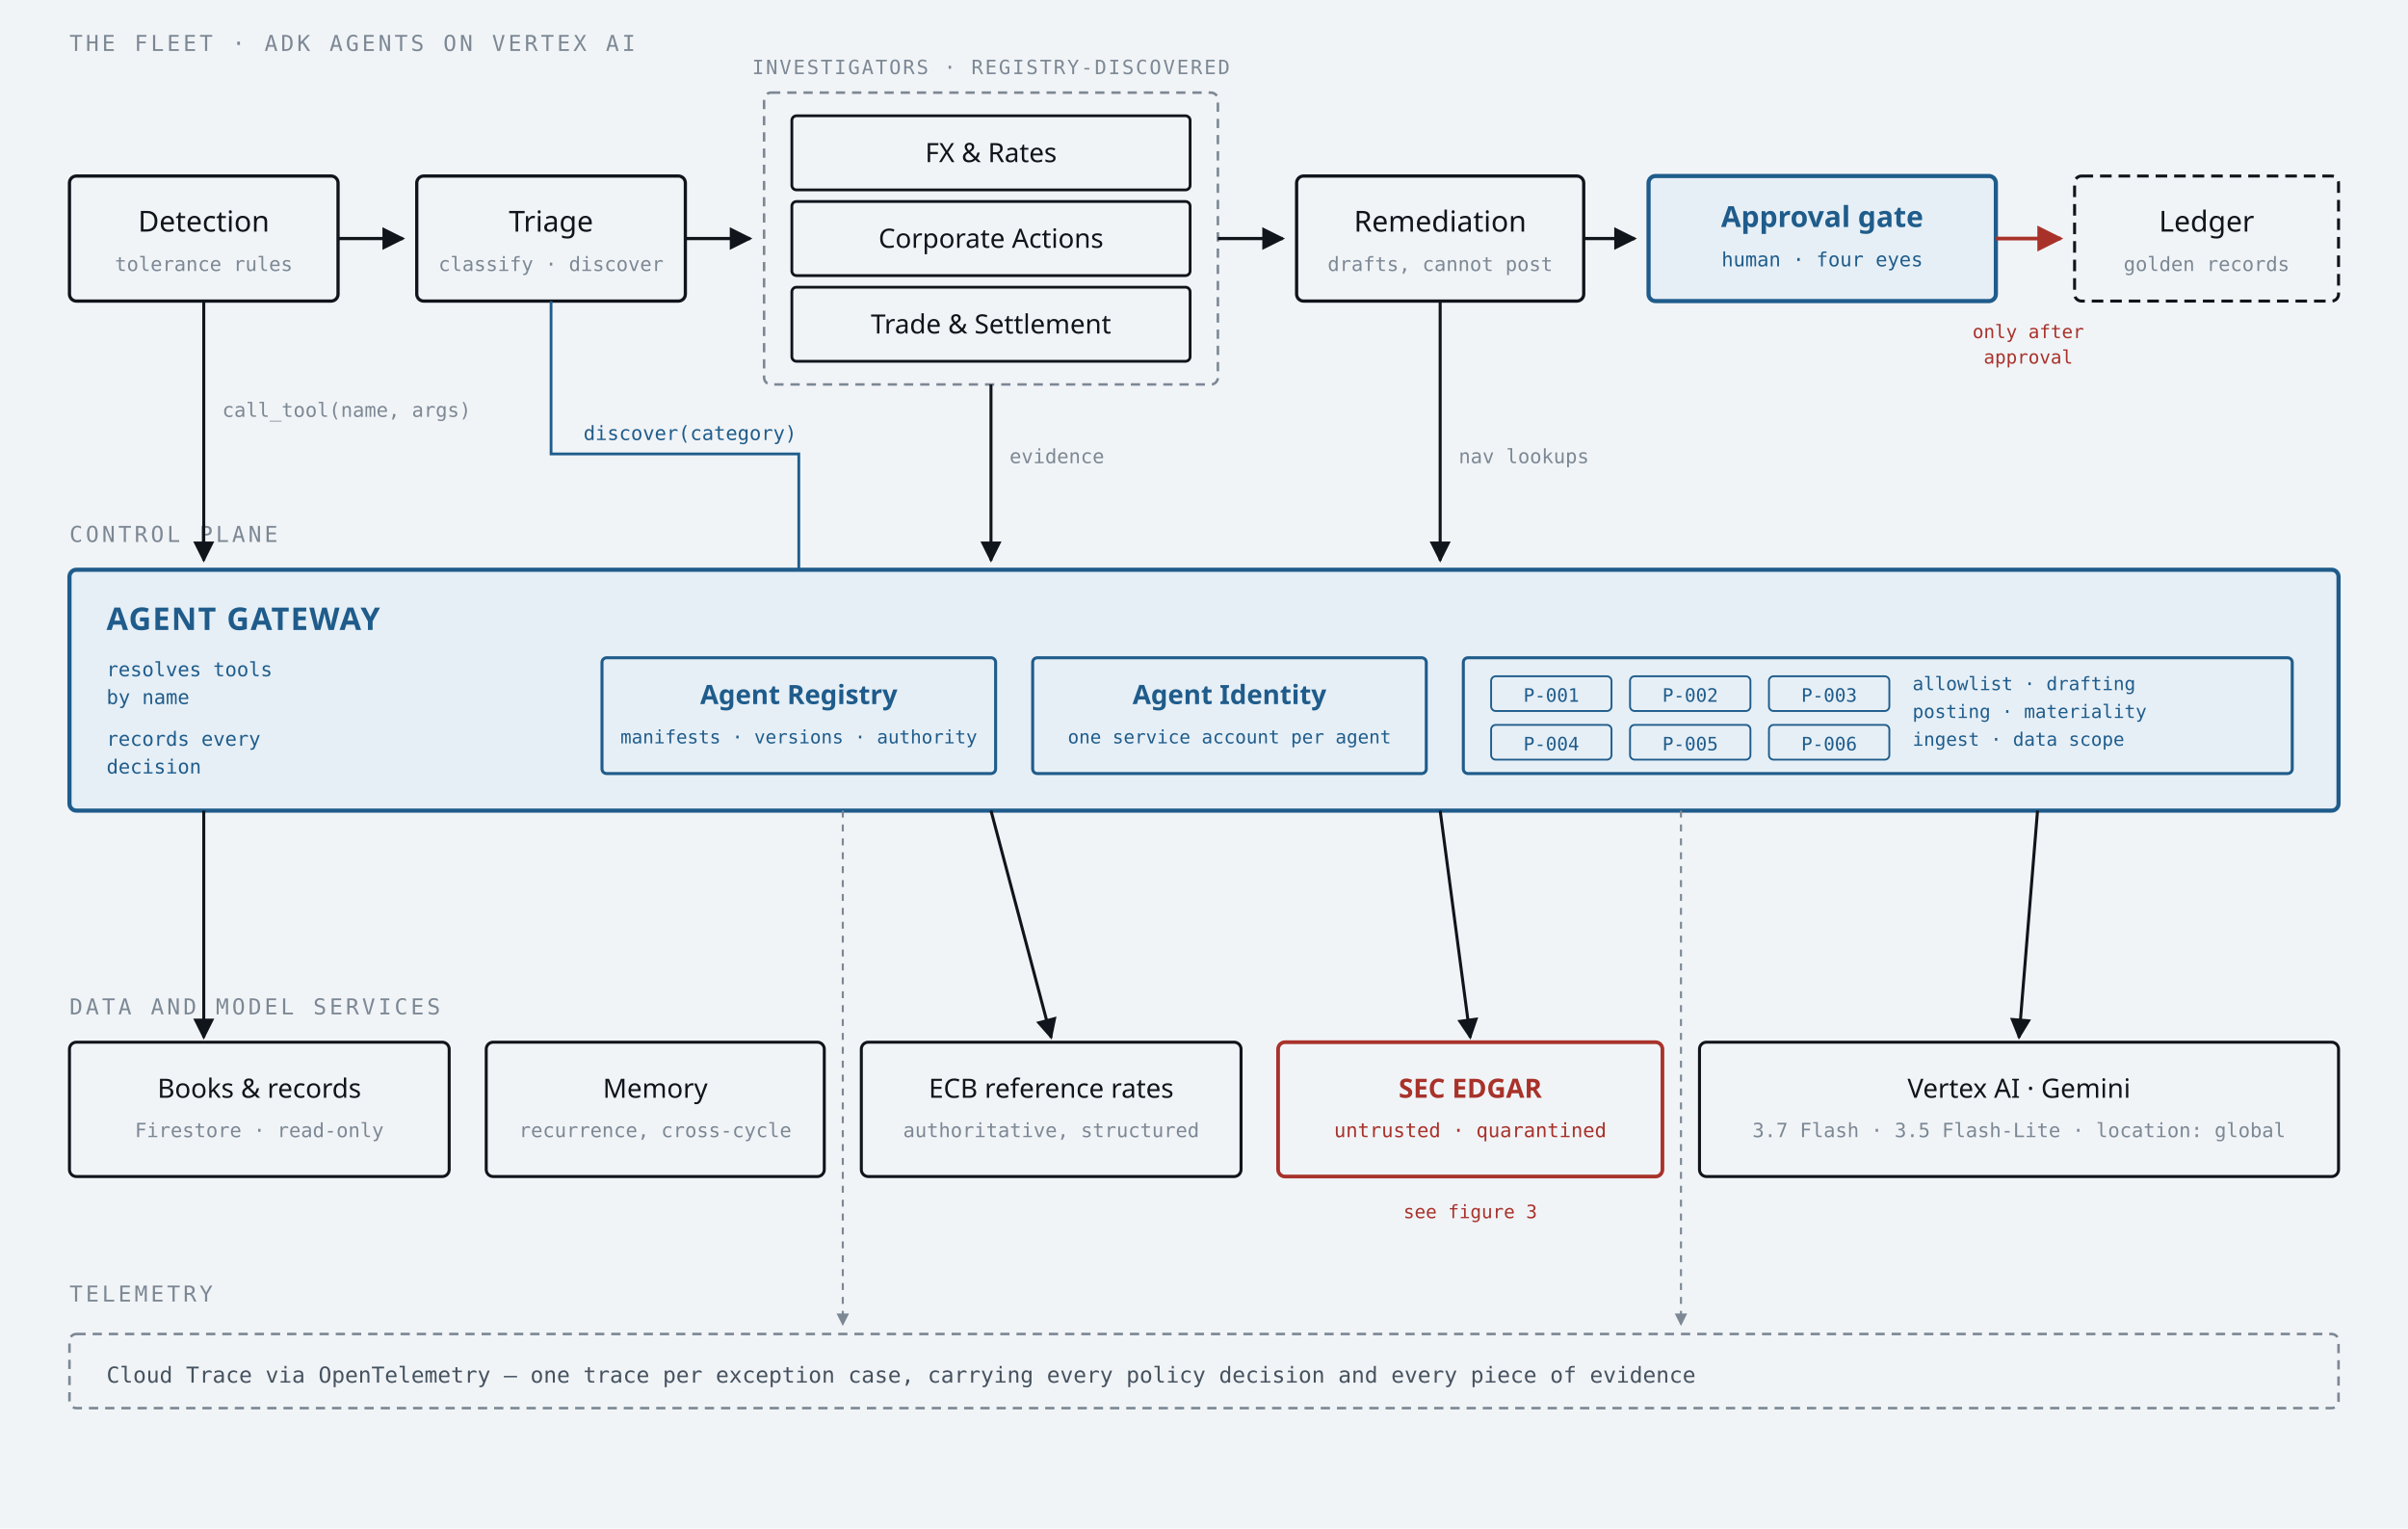
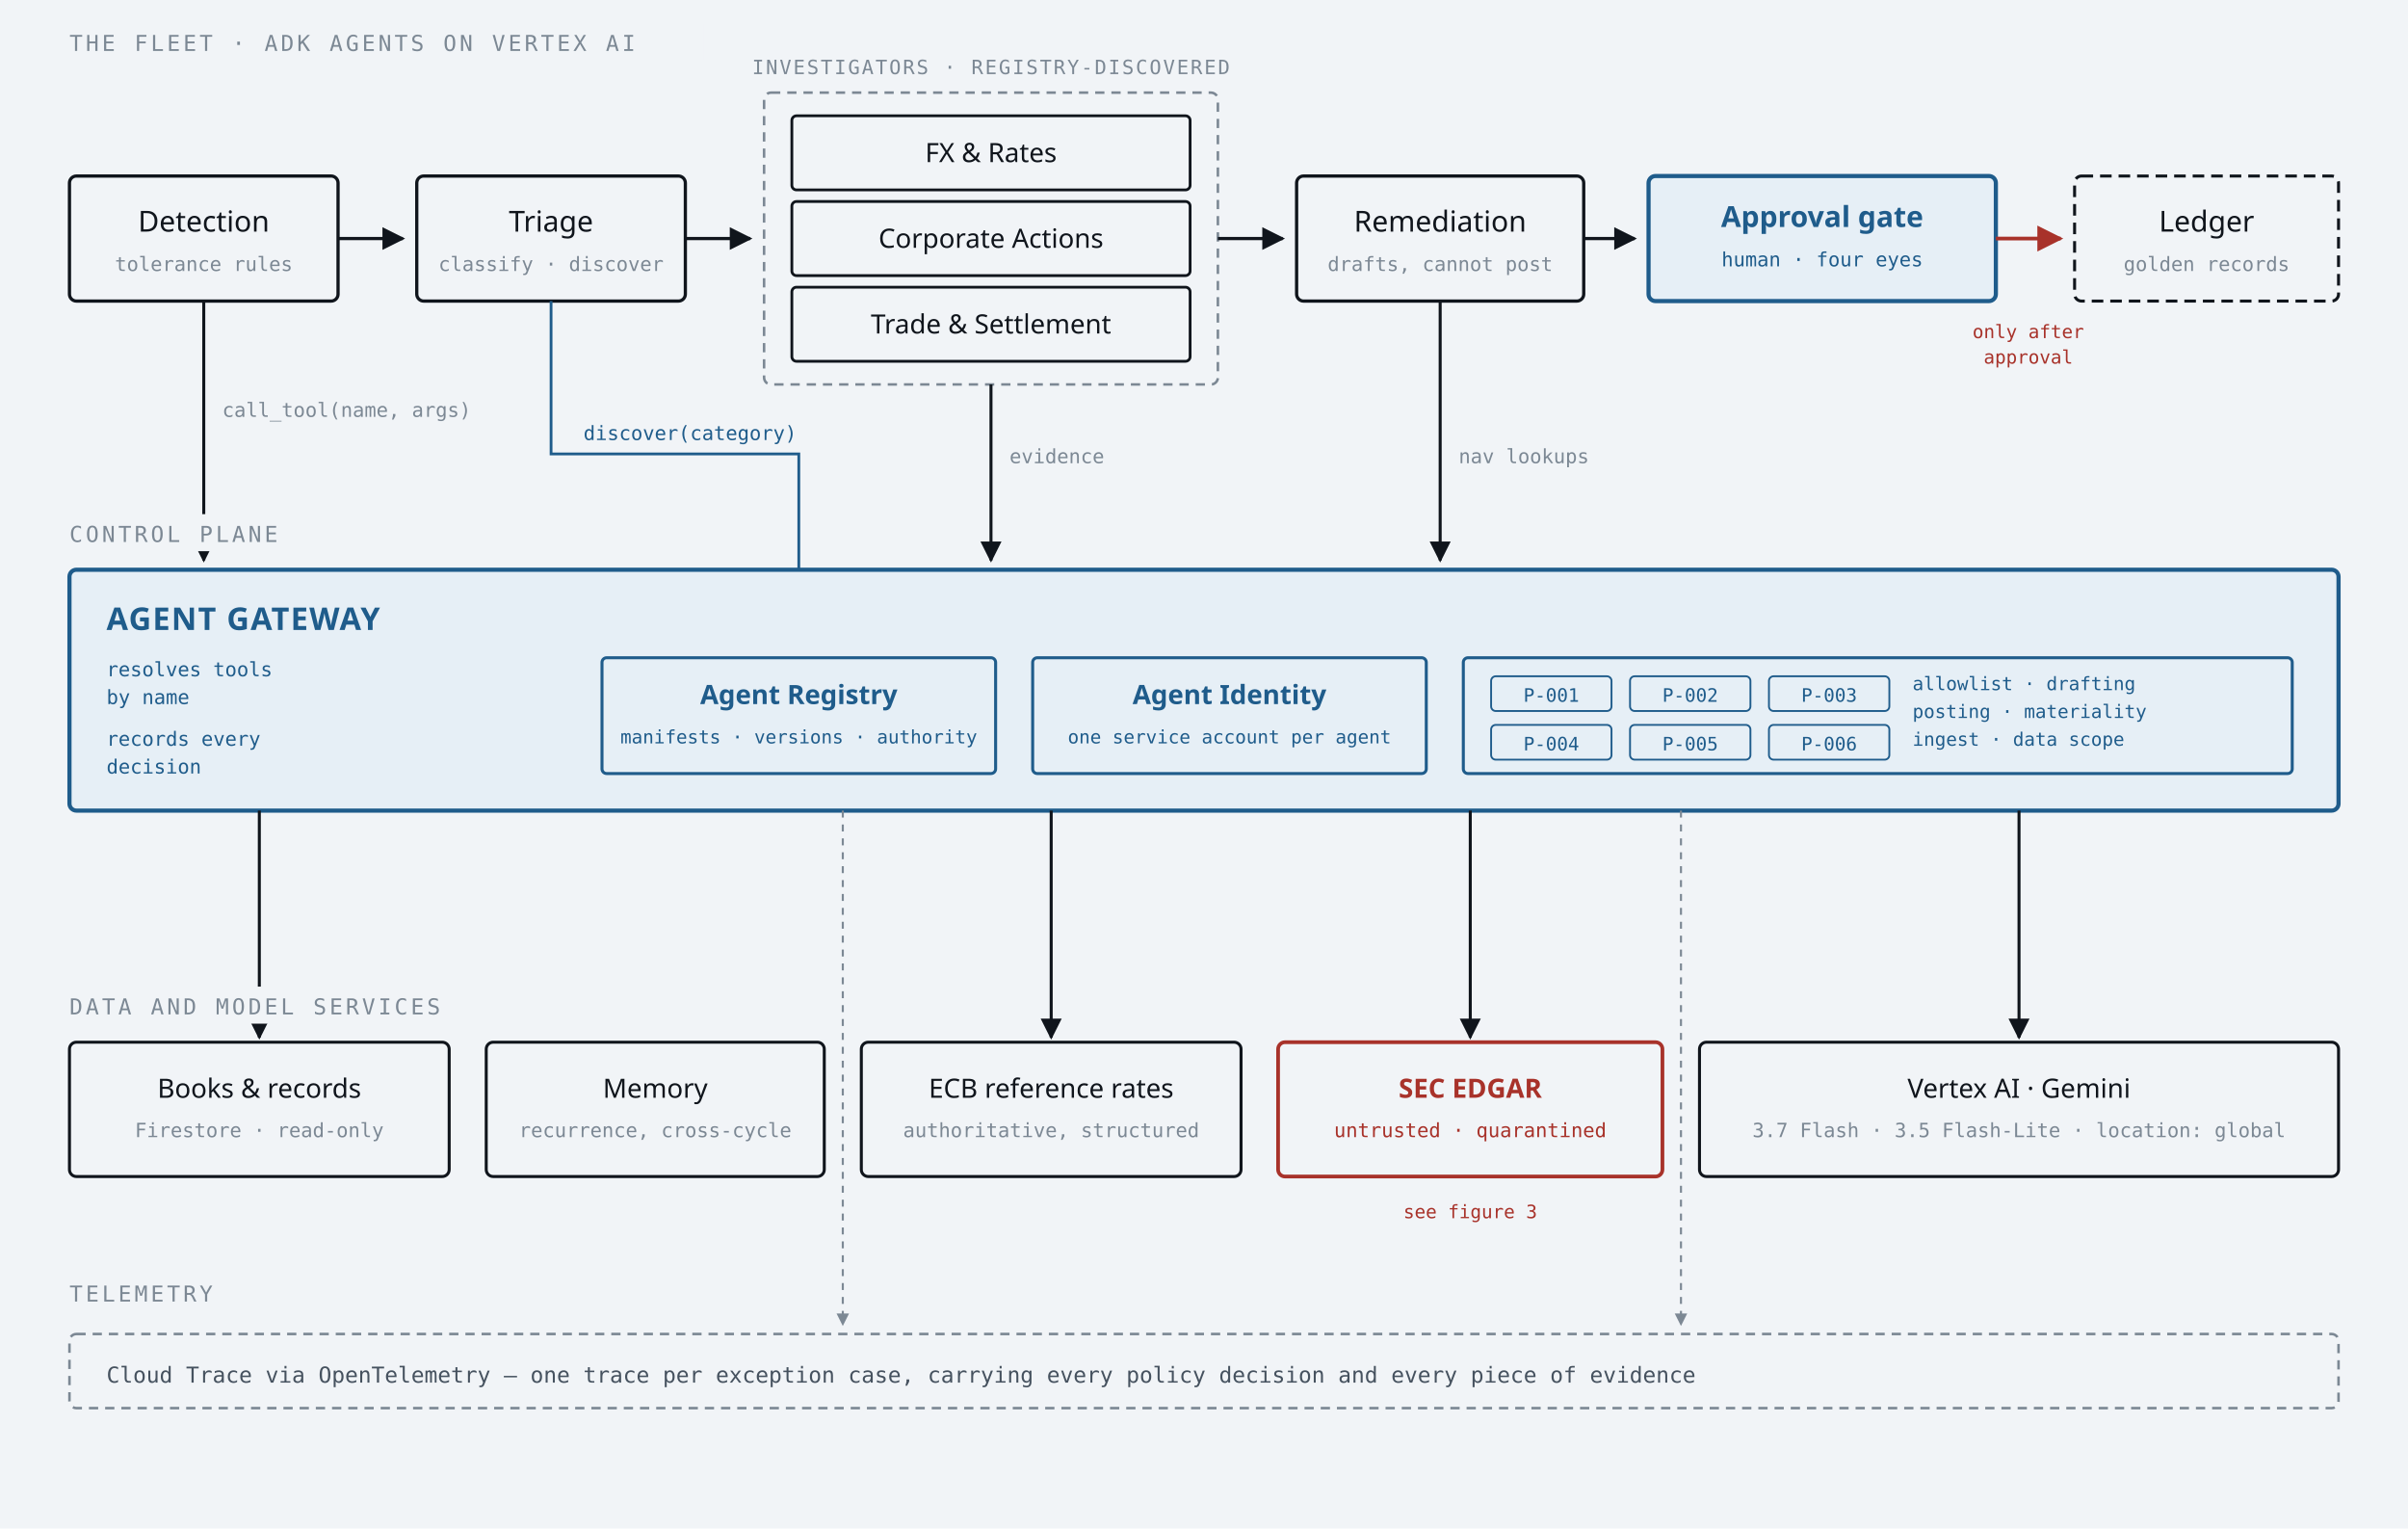
<svg xmlns="http://www.w3.org/2000/svg" color="#10151C" font-family="Archivo, Helvetica Neue, Arial, sans-serif" viewBox="0 0 1040 660" role="img" aria-label="Agents in a top band pass every data access down through a full-width control plane band containing the Agent Registry, Agent Identity and six policies, before reaching books and records, memory, ECB rates, quarantined EDGAR filings, and Vertex AI. Cloud Trace records one trace per case. The ledger is reachable only after human approval.">
  <defs>
    <marker id="a" viewBox="0 0 10 10" refX="9" refY="5" markerWidth="7" markerHeight="7" orient="auto-start-reverse">
      <path d="M0 0 L10 5 L0 10 z" fill="currentColor" />
    </marker>
    <marker id="ad" viewBox="0 0 10 10" refX="9" refY="5" markerWidth="7" markerHeight="7" orient="auto-start-reverse">
      <path d="M0 0 L10 5 L0 10 z" fill="#A8322A" />
    </marker>
    <marker id="af" viewBox="0 0 10 10" refX="9" refY="5" markerWidth="6" markerHeight="6" orient="auto-start-reverse">
      <path d="M0 0 L10 5 L0 10 z" fill="#7C8894" />
    </marker>
  </defs>
  <rect x="0" y="0" width="1040" height="660" fill="#F1F4F7" />
-   <g font-family="JetBrains Mono, monospace" font-size="9.5" fill="#7C8894" letter-spacing="1.3">
-     <text x="30" y="22">THE FLEET · ADK AGENTS ON VERTEX AI</text>
-     <text x="30" y="234">CONTROL PLANE</text>
-     <text x="30" y="438">DATA AND MODEL SERVICES</text>
-     <text x="30" y="562">TELEMETRY</text>
-   </g>
  <g fill="none" stroke="currentColor" stroke-width="1.4">
    <rect x="30" y="76" width="116" height="54" rx="3" />
    <rect x="180" y="76" width="116" height="54" rx="3" />
    <rect x="560" y="76" width="124" height="54" rx="3" />
  </g>
  <rect x="330" y="40" width="196" height="126" rx="3" fill="none" stroke="#7C8894" stroke-width="1.1" stroke-dasharray="4 3" />
  <g fill="none" stroke="currentColor" stroke-width="1.2">
    <rect x="342" y="50" width="172" height="32" rx="2" />
    <rect x="342" y="87" width="172" height="32" rx="2" />
    <rect x="342" y="124" width="172" height="32" rx="2" />
  </g>
  <rect x="712" y="76" width="150" height="54" rx="3" fill="#E6EFF6" stroke="#1F5C8B" stroke-width="1.8" />
  <rect x="896" y="76" width="114" height="54" rx="3" fill="none" stroke="currentColor" stroke-width="1.3" stroke-dasharray="5 3" />
  <g font-family="Archivo, sans-serif" font-size="12.5" fill="currentColor" text-anchor="middle">
    <text x="88" y="100">Detection</text>
    <text x="238" y="100">Triage</text>
    <text x="622" y="100">Remediation</text>
    <text x="953" y="100">Ledger</text>
  </g>
  <g font-family="JetBrains Mono, monospace" font-size="8.5" fill="#7C8894" text-anchor="middle">
    <text x="88" y="117">tolerance rules</text>
    <text x="238" y="117">classify · discover</text>
    <text x="622" y="117">drafts, cannot post</text>
    <text x="953" y="117">golden records</text>
  </g>
  <text x="428" y="32" font-family="JetBrains Mono, monospace" font-size="8.5" fill="#7C8894" text-anchor="middle" letter-spacing=".8">INVESTIGATORS · REGISTRY-DISCOVERED</text>
  <g font-family="Archivo, sans-serif" font-size="11.5" fill="currentColor" text-anchor="middle">
    <text x="428" y="70">FX &amp; Rates</text>
    <text x="428" y="107">Corporate Actions</text>
    <text x="428" y="144">Trade &amp; Settlement</text>
  </g>
  <text x="787" y="98" font-family="Archivo, sans-serif" font-size="12.5" fill="#1F5C8B" text-anchor="middle" font-weight="700">Approval gate</text>
  <text x="787" y="115" font-family="JetBrains Mono, monospace" font-size="8.5" fill="#1F5C8B" text-anchor="middle">human · four eyes</text>
  <g stroke="currentColor" stroke-width="1.4" marker-end="url(#a)" fill="none">
    <line x1="146" y1="103" x2="174" y2="103" />
    <line x1="296" y1="103" x2="324" y2="103" />
    <line x1="526" y1="103" x2="554" y2="103" />
    <line x1="684" y1="103" x2="706" y2="103" />
  </g>
  <line x1="862" y1="103" x2="890" y2="103" stroke="#A8322A" stroke-width="1.6" marker-end="url(#ad)" />
  <text x="876" y="146" font-family="JetBrains Mono, monospace" font-size="8" fill="#A8322A" text-anchor="middle">only after</text>
  <text x="876" y="157" font-family="JetBrains Mono, monospace" font-size="8" fill="#A8322A" text-anchor="middle">approval</text>
  <path d="M238 130 V196 H345 V284" stroke="#1F5C8B" stroke-width="1.2" fill="none" marker-end="url(#a)" color="#1F5C8B" />
  <text x="252" y="190" font-family="JetBrains Mono, monospace" font-size="8.5" fill="#1F5C8B">discover(category)</text>
  <g stroke="currentColor" stroke-width="1.3" fill="none" marker-end="url(#a)">
    <line x1="88" y1="130" x2="88" y2="242" />
    <line x1="428" y1="166" x2="428" y2="242" />
    <line x1="622" y1="130" x2="622" y2="242" />
  </g>
  <text x="96" y="180" font-family="JetBrains Mono, monospace" font-size="8.5" fill="#7C8894">call_tool(name, args)</text>
  <text x="436" y="200" font-family="JetBrains Mono, monospace" font-size="8.5" fill="#7C8894">evidence</text>
  <text x="630" y="200" font-family="JetBrains Mono, monospace" font-size="8.5" fill="#7C8894">nav lookups</text>
  <rect x="30" y="246" width="980" height="104" rx="3" fill="#E6EFF6" stroke="#1F5C8B" stroke-width="1.8" />
  <text x="46" y="272" font-family="Archivo, sans-serif" font-size="13.5" font-weight="700" fill="#1F5C8B" letter-spacing=".04em">AGENT GATEWAY</text>
  <text x="46" y="292" font-family="JetBrains Mono, monospace" font-size="8.5" fill="#1F5C8B">resolves tools</text>
  <text x="46" y="304" font-family="JetBrains Mono, monospace" font-size="8.5" fill="#1F5C8B">by name</text>
  <text x="46" y="322" font-family="JetBrains Mono, monospace" font-size="8.5" fill="#1F5C8B">records every</text>
  <text x="46" y="334" font-family="JetBrains Mono, monospace" font-size="8.5" fill="#1F5C8B">decision</text>
  <g fill="none" stroke="#1F5C8B" stroke-width="1.3">
    <rect x="260" y="284" width="170" height="50" rx="2" />
    <rect x="446" y="284" width="170" height="50" rx="2" />
    <rect x="632" y="284" width="358" height="50" rx="2" />
  </g>
  <g font-family="Archivo, sans-serif" font-size="11.5" fill="#1F5C8B" text-anchor="middle" font-weight="600">
    <text x="345" y="304">Agent Registry</text>
    <text x="531" y="304">Agent Identity</text>
  </g>
  <g font-family="JetBrains Mono, monospace" font-size="8" fill="#1F5C8B" text-anchor="middle">
    <text x="345" y="321">manifests · versions · authority</text>
    <text x="531" y="321">one service account per agent</text>
  </g>
  <g font-family="JetBrains Mono, monospace" font-size="8" fill="#1F5C8B">
    <rect x="644" y="292" width="52" height="15" rx="2" fill="none" stroke="#1F5C8B" stroke-width=".8" />
    <text x="670" y="303" text-anchor="middle">P-001</text>
    <rect x="704" y="292" width="52" height="15" rx="2" fill="none" stroke="#1F5C8B" stroke-width=".8" />
    <text x="730" y="303" text-anchor="middle">P-002</text>
    <rect x="764" y="292" width="52" height="15" rx="2" fill="none" stroke="#1F5C8B" stroke-width=".8" />
    <text x="790" y="303" text-anchor="middle">P-003</text>
    <rect x="644" y="313" width="52" height="15" rx="2" fill="none" stroke="#1F5C8B" stroke-width=".8" />
    <text x="670" y="324" text-anchor="middle">P-004</text>
    <rect x="704" y="313" width="52" height="15" rx="2" fill="none" stroke="#1F5C8B" stroke-width=".8" />
    <text x="730" y="324" text-anchor="middle">P-005</text>
    <rect x="764" y="313" width="52" height="15" rx="2" fill="none" stroke="#1F5C8B" stroke-width=".8" />
    <text x="790" y="324" text-anchor="middle">P-006</text>
    <text x="826" y="298">allowlist · drafting</text>
    <text x="826" y="310">posting · materiality</text>
    <text x="826" y="322">ingest · data scope</text>
  </g>
  <g stroke="currentColor" stroke-width="1.3" fill="none" marker-end="url(#a)">
-     <line x1="88" y1="350" x2="88" y2="448" />
-     <line x1="428" y1="350" x2="454" y2="448" />
-     <line x1="622" y1="350" x2="635" y2="448" />
-     <line x1="880" y1="350" x2="872" y2="448" />
+     <line x1="112" y1="350" x2="112" y2="448" />
+     <line x1="454" y1="350" x2="454" y2="448" />
+     <line x1="635" y1="350" x2="635" y2="448" />
+     <line x1="872" y1="350" x2="872" y2="448" />
  </g>
  <g fill="none" stroke="currentColor" stroke-width="1.3">
    <rect x="30" y="450" width="164" height="58" rx="3" />
    <rect x="210" y="450" width="146" height="58" rx="3" />
    <rect x="372" y="450" width="164" height="58" rx="3" />
    <rect x="734" y="450" width="276" height="58" rx="3" />
  </g>
  <rect x="552" y="450" width="166" height="58" rx="3" fill="none" stroke="#A8322A" stroke-width="1.6" />
  <g font-family="Archivo, sans-serif" font-size="11.5" fill="currentColor" text-anchor="middle">
    <text x="112" y="474">Books &amp; records</text>
    <text x="283" y="474">Memory</text>
    <text x="454" y="474">ECB reference rates</text>
    <text x="872" y="474">Vertex AI · Gemini</text>
  </g>
  <text x="635" y="474" font-family="Archivo, sans-serif" font-size="11.5" fill="#A8322A" text-anchor="middle" font-weight="600">SEC EDGAR</text>
  <g font-family="JetBrains Mono, monospace" font-size="8.5" fill="#7C8894" text-anchor="middle">
    <text x="112" y="491">Firestore · read-only</text>
    <text x="283" y="491">recurrence, cross-cycle</text>
    <text x="454" y="491">authoritative, structured</text>
    <text x="872" y="491">3.7 Flash · 3.5 Flash-Lite · location: global</text>
  </g>
  <text x="635" y="491" font-family="JetBrains Mono, monospace" font-size="8.5" fill="#A8322A" text-anchor="middle">untrusted · quarantined</text>
  <text x="635" y="526" font-family="JetBrains Mono, monospace" font-size="8" fill="#A8322A" text-anchor="middle">see figure 3</text>
  <rect x="30" y="576" width="980" height="32" rx="3" fill="none" stroke="#7C8894" stroke-width="1.1" stroke-dasharray="4 3" />
  <text x="46" y="597" font-family="JetBrains Mono, monospace" font-size="9.5" fill="#46525F">Cloud Trace via OpenTelemetry — one trace per exception case, carrying every policy decision and every piece of evidence</text>
  <g stroke="#7C8894" stroke-width=".9" stroke-dasharray="3 3" fill="none" marker-end="url(#af)" color="#7C8894">
    <line x1="364" y1="350" x2="364" y2="572" />
    <line x1="726" y1="350" x2="726" y2="572" />
  </g>
+   <g fill="#F1F4F7">
+     <rect x="26" y="10" width="278" height="16" />
+     <rect x="26" y="222" width="112" height="16" />
+     <rect x="26" y="426" width="186" height="16" />
+     <rect x="26" y="550" width="82" height="16" />
+   </g>
+   <g font-family="JetBrains Mono, monospace" font-size="9.5" fill="#7C8894" letter-spacing="1.3">
+     <text x="30" y="22">THE FLEET · ADK AGENTS ON VERTEX AI</text>
+     <text x="30" y="234">CONTROL PLANE</text>
+     <text x="30" y="438">DATA AND MODEL SERVICES</text>
+     <text x="30" y="562">TELEMETRY</text>
+   </g>
</svg>
